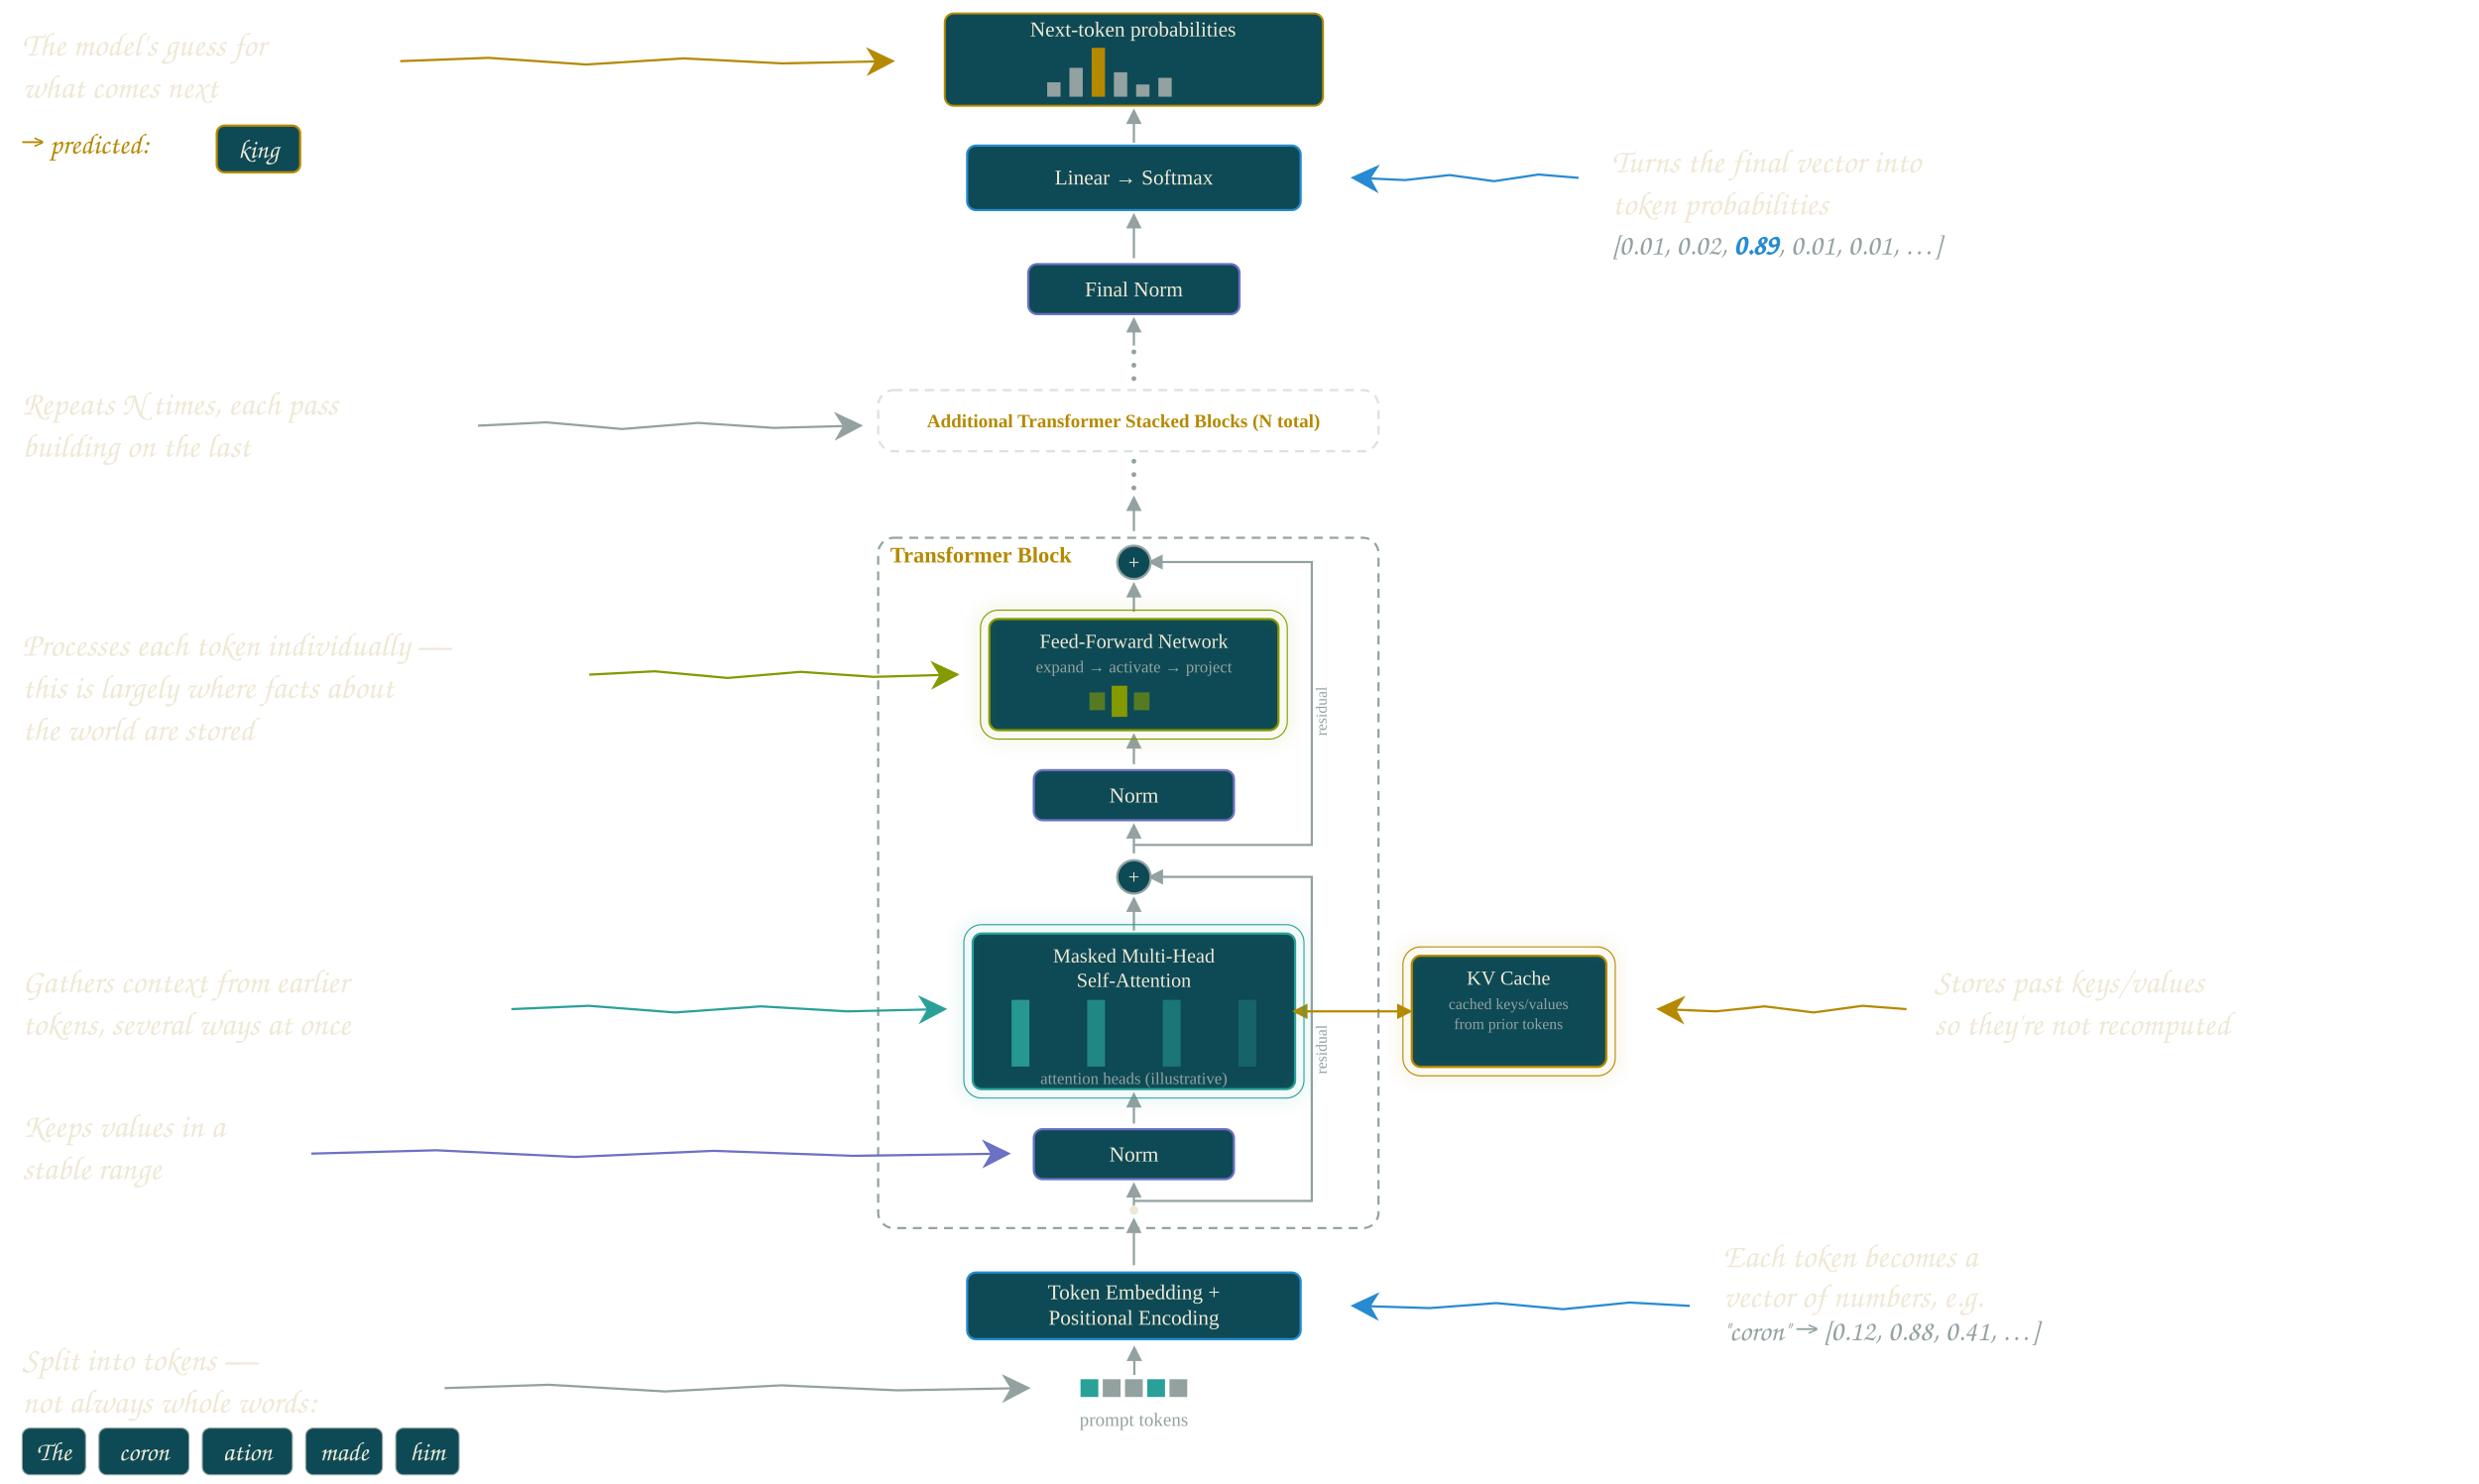
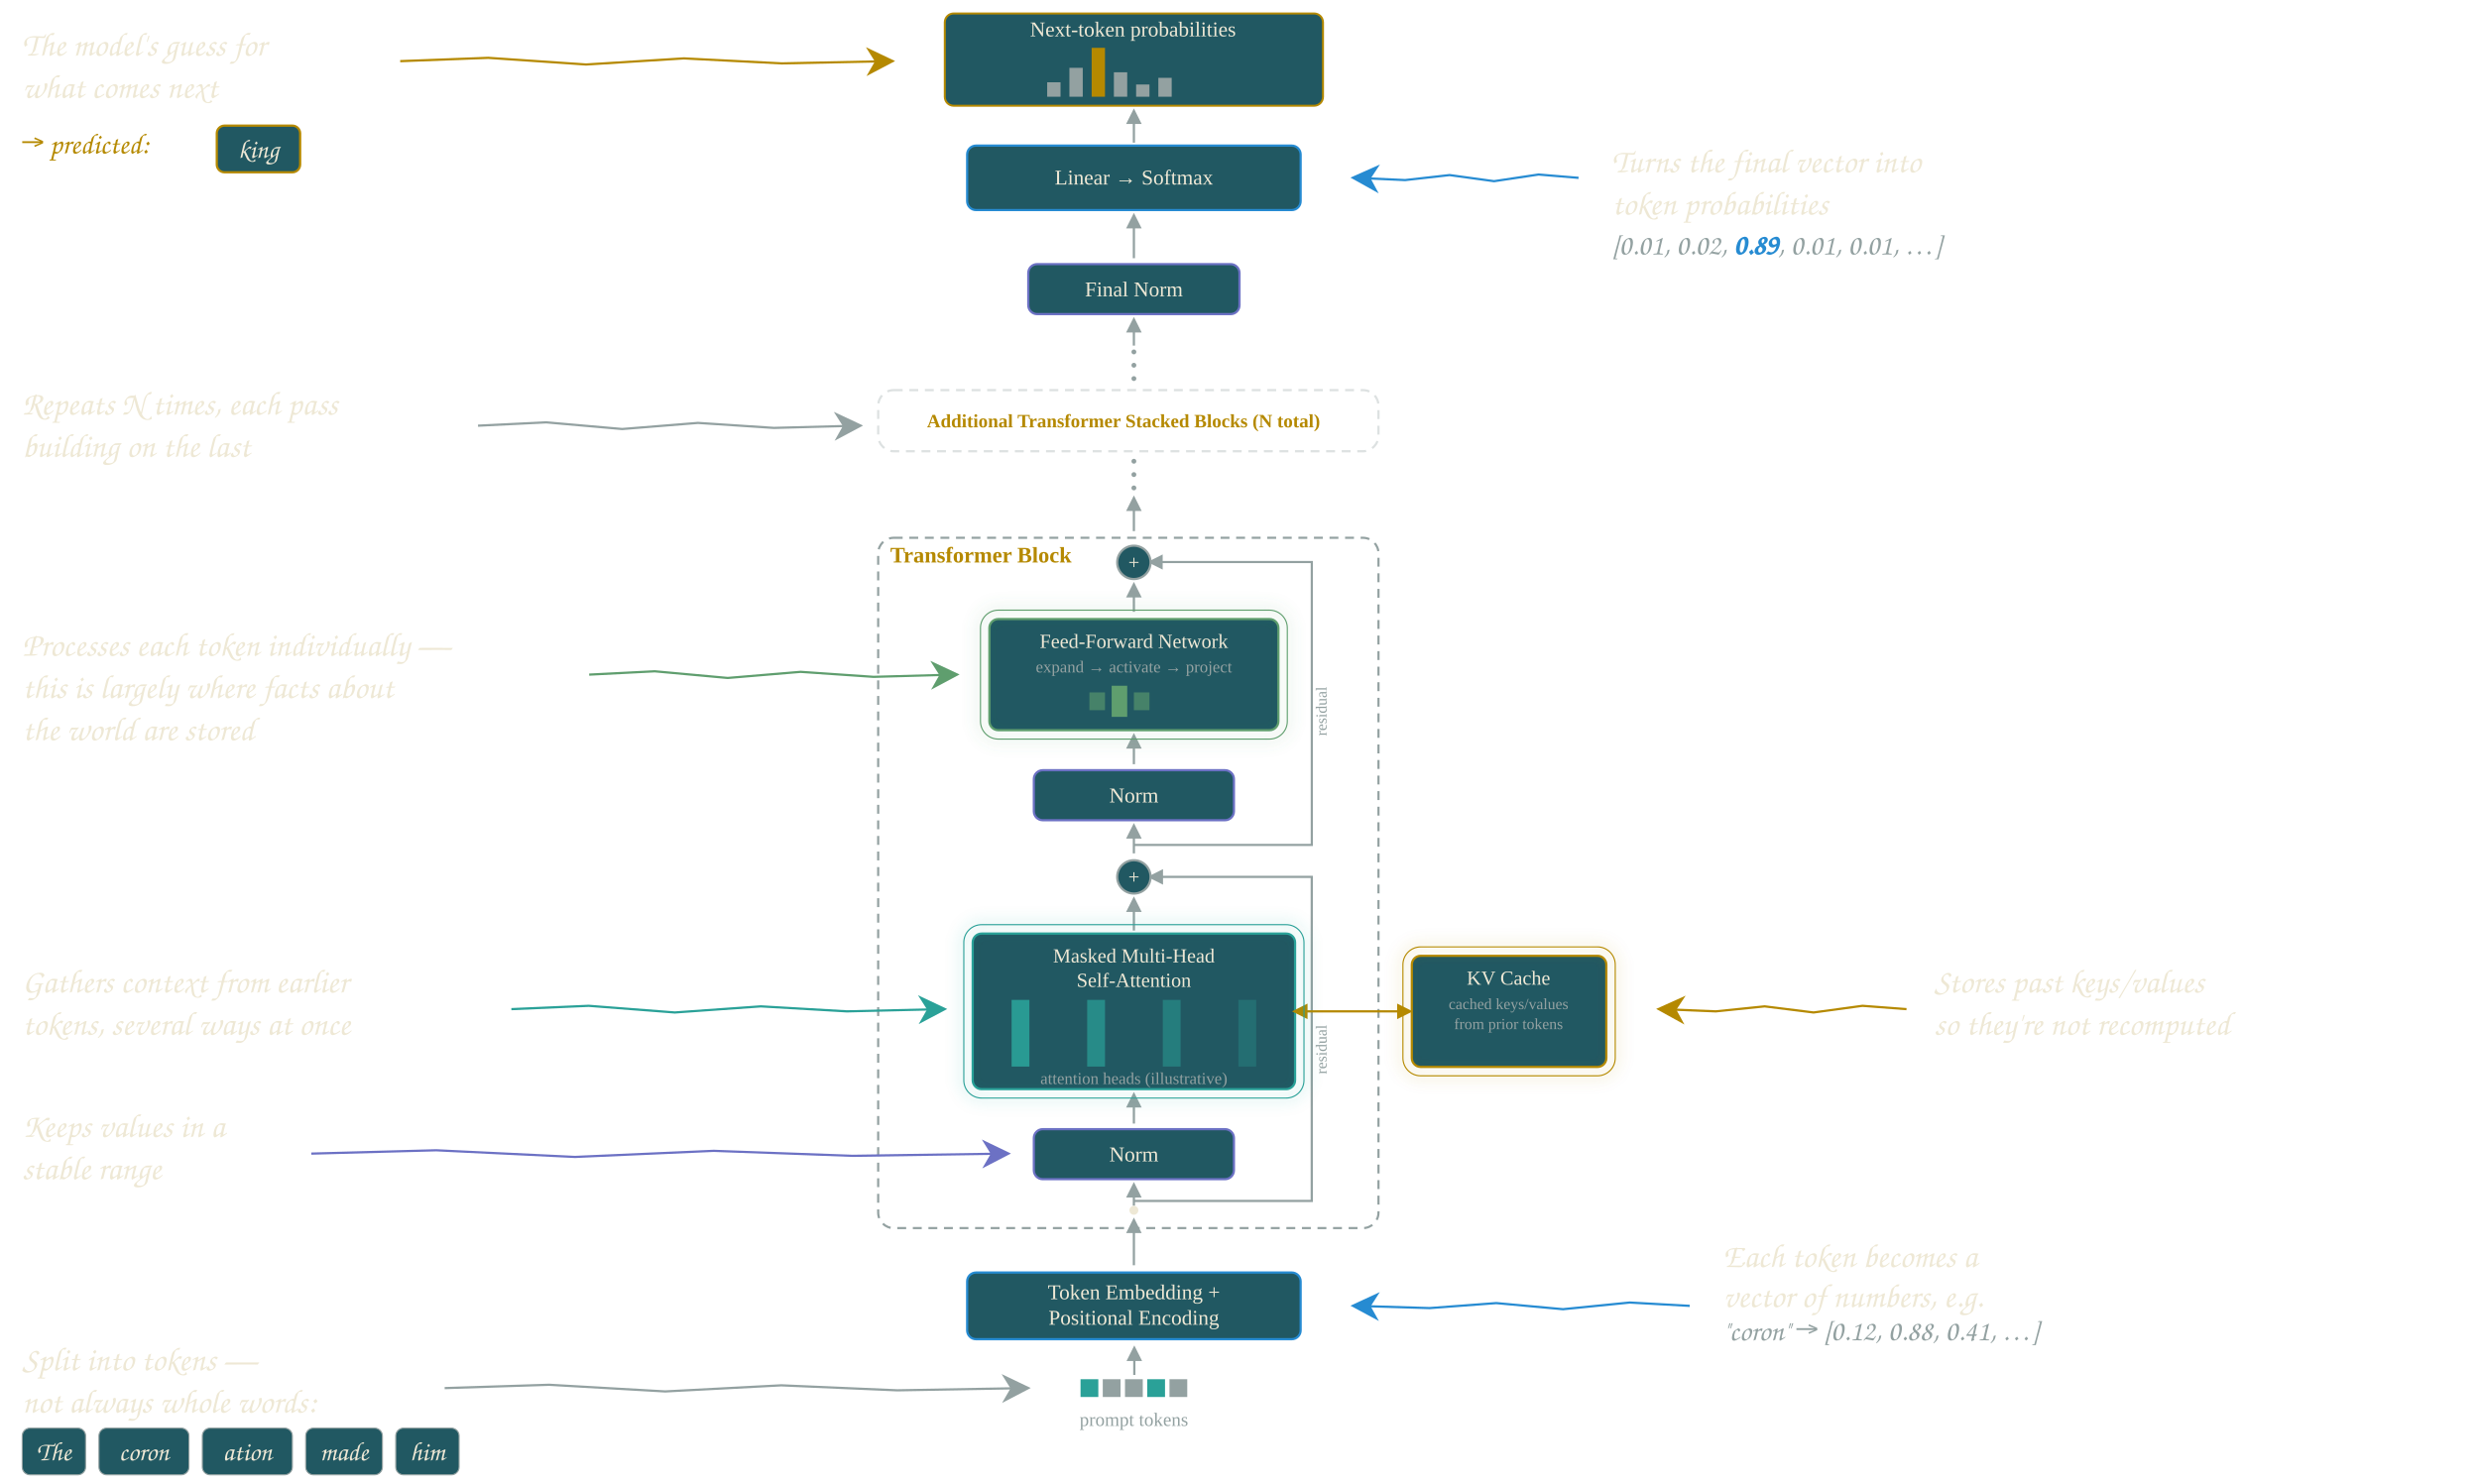
<svg xmlns="http://www.w3.org/2000/svg" width="1677" height="1004" viewBox="0 25 2230 1335">
  <defs>
    <marker id="arrow" viewBox="0 0 10 10" refX="8" refY="5" markerWidth="7" markerHeight="7" orient="auto-start-reverse">
      <path d="M0,0 L10,5 L0,10 z" fill="#93a1a1" />
    </marker>
    <marker id="arrowAmber" viewBox="0 0 10 10" refX="8" refY="5" markerWidth="7" markerHeight="7" orient="auto-start-reverse">
      <path d="M0,0 L10,5 L0,10 z" fill="#b58900" />
    </marker>
    <marker id="calloutArrowAmber" viewBox="0 0 10 10" refX="8" refY="5" markerWidth="13" markerHeight="13" orient="auto-start-reverse">
      <path d="M0,0 L10,5 L0,10 L3,5 z" fill="#b58900" />
    </marker>
    <marker id="calloutArrowBlue" viewBox="0 0 10 10" refX="8" refY="5" markerWidth="13" markerHeight="13" orient="auto-start-reverse">
      <path d="M0,0 L10,5 L0,10 L3,5 z" fill="#268bd2" />
    </marker>
    <marker id="calloutArrowViolet" viewBox="0 0 10 10" refX="8" refY="5" markerWidth="13" markerHeight="13" orient="auto-start-reverse">
      <path d="M0,0 L10,5 L0,10 L3,5 z" fill="#6c71c4" />
    </marker>
    <marker id="calloutArrowGreen" viewBox="0 0 10 10" refX="8" refY="5" markerWidth="13" markerHeight="13" orient="auto-start-reverse">
-       <path d="M0,0 L10,5 L0,10 L3,5 z" fill="#859900" />
+       <path d="M0,0 L10,5 L0,10 L3,5 z" fill="#5f9e6e" />
    </marker>
    <marker id="calloutArrowCyan" viewBox="0 0 10 10" refX="8" refY="5" markerWidth="13" markerHeight="13" orient="auto-start-reverse">
      <path d="M0,0 L10,5 L0,10 L3,5 z" fill="#2aa198" />
    </marker>
    <marker id="calloutArrowGrey" viewBox="0 0 10 10" refX="8" refY="5" markerWidth="13" markerHeight="13" orient="auto-start-reverse">
      <path d="M0,0 L10,5 L0,10 L3,5 z" fill="#93a1a1" />
    </marker>
    <filter id="emphasisGlow" x="-60%" y="-60%" width="220%" height="220%">
      <feGaussianBlur stdDeviation="7" result="blur" />
      <feMerge>
        <feMergeNode in="blur" />
        <feMergeNode in="SourceGraphic" />
      </feMerge>
    </filter>
  </defs>
  <g transform="translate(600,0)">
-     <rect x="249.89" y="37.074" width="340.221" height="83.036" rx="8.005" fill="#0d4a55" stroke="#b58900" stroke-width="1.779" />
+     <rect x="249.89" y="37.074" width="340.221" height="83.036" rx="8.005" fill="#215862" stroke="#b58900" stroke-width="1.779" />
    <text x="419.188" y="57.668" text-anchor="middle" font-size="19" fill="#eee8d5">Next-token probabilities</text>
    <rect x="342" y="99" width="12" height="13" fill="#93a1a1" />
    <rect x="362" y="86" width="12" height="26" fill="#93a1a1" />
    <rect x="382" y="68" width="12" height="44" fill="#b58900" />
    <rect x="402" y="90" width="12" height="22" fill="#93a1a1" />
    <rect x="422" y="101" width="12" height="11" fill="#93a1a1" />
    <rect x="442" y="95" width="12" height="17" fill="#93a1a1" />
    <line x1="420" y1="153.32" x2="420" y2="125.32" stroke="#93a1a1" stroke-width="2" marker-end="url(#arrow)" />
-     <rect x="270" y="155.98" width="300" height="58" rx="8" fill="#0d4a55" stroke="#268bd2" stroke-width="2" />
+     <rect x="270" y="155.98" width="300" height="58" rx="8" fill="#215862" stroke="#268bd2" stroke-width="2" />
    <text x="420" y="190.98" text-anchor="middle" font-size="19" fill="#eee8d5">Linear → Softmax</text>
    <line x1="420" y1="257.3" x2="420" y2="219.3" stroke="#93a1a1" stroke-width="2" marker-end="url(#arrow)" />
-     <rect x="325" y="262.62" width="190" height="45" rx="8" fill="#0d4a55" stroke="#6c71c4" stroke-width="2" />
+     <rect x="325" y="262.62" width="190" height="45" rx="8" fill="#215862" stroke="#6c71c4" stroke-width="2" />
    <text x="420" y="291.62" text-anchor="middle" font-size="19" fill="#eee8d5">Final Norm</text>
    <line x1="420" y1="335.94" x2="420" y2="312.94" stroke="#93a1a1" stroke-width="2" marker-end="url(#arrow)" />
    <circle cx="420" cy="341.62" r="2.2" fill="#93a1a1" />
    <circle cx="420" cy="353.62" r="2.2" fill="#93a1a1" />
    <circle cx="420" cy="365.62" r="2.2" fill="#93a1a1" />
    <rect x="190" y="376" width="450" height="55" rx="14" fill="none" stroke="#93a1a1" stroke-width="2" stroke-dasharray="8,6" opacity="0.32" />
    <text x="410.672" y="409.494" text-anchor="middle" font-size="17" font-weight="bold" fill="#b58900">Additional Transformer Stacked Blocks (N total)</text>
    <path stroke="#93a1a1" stroke-width="2" marker-end="url(#arrow)" d="M 420,502.868 V 473.56" />
    <circle cx="420" cy="440" r="2.2" fill="#93a1a1" />
    <circle cx="420" cy="452" r="2.2" fill="#93a1a1" />
    <circle cx="420" cy="464" r="2.2" fill="#93a1a1" />
    <rect x="189.974" y="508.879" width="450.051" height="621.147" rx="14.002" fill="none" stroke="#93a1a1" stroke-width="1.949" stroke-dasharray="8, 6" />
    <text x="200.817" y="531.078" font-size="20" fill="#b58900" font-weight="bold">Transformer Block</text>
    <path d="M 420,1105.583 H 580 V 814 H 435" fill="none" stroke="#93a1a1" stroke-width="2" marker-end="url(#arrow)" />
    <text x="-969.32" y="593.3" font-size="14" fill="#93a1a1" transform="rotate(-90)" text-anchor="middle">residual</text>
    <path d="M 419.964,785.241 H 580.036 V 530.684 H 434.971" fill="none" stroke="#93a1a1" stroke-width="1.95" marker-end="url(#arrow)" />
    <text x="-665" y="593.3" font-size="14" fill="#93a1a1" transform="rotate(-90)" text-anchor="middle">residual</text>
-     <circle cx="420" cy="531" r="15" fill="#0d4a55" stroke="#93a1a1" stroke-width="2" />
+     <circle cx="420" cy="531" r="15" fill="#215862" stroke="#93a1a1" stroke-width="2" />
    <text x="420" y="537" text-anchor="middle" font-size="18" fill="#eee8d5">+</text>
    <path stroke="#93a1a1" stroke-width="2" marker-end="url(#arrow)" d="M 420,575.459 V 551.32" />
-     <rect x="290" y="582" width="260" height="100" rx="8" fill="#0d4a55" stroke="#859900" stroke-width="2" />
+     <rect x="290" y="582" width="260" height="100" rx="8" fill="#215862" stroke="#5f9e6e" stroke-width="2" />
    <text x="420" y="608" text-anchor="middle" font-size="18" fill="#eee8d5">Feed-Forward Network</text>
    <text x="420" y="630" text-anchor="middle" font-size="15" fill="#93a1a1">expand → activate → project</text>
-     <rect x="380" y="648" width="14" height="16" fill="#859900" opacity="0.6" />
-     <rect x="400" y="642" width="14" height="28" fill="#859900" />
-     <rect x="420" y="648" width="14" height="16" fill="#859900" opacity="0.6" />
+     <rect x="380" y="648" width="14" height="16" fill="#5f9e6e" opacity="0.6" />
+     <rect x="400" y="642" width="14" height="28" fill="#5f9e6e" />
+     <rect x="420" y="648" width="14" height="16" fill="#5f9e6e" opacity="0.6" />
    <path stroke="#93a1a1" stroke-width="2" marker-end="url(#arrow)" d="M 420,712.607 V 687.32" />
-     <rect x="330" y="718" width="180" height="45" rx="8" fill="#0d4a55" stroke="#6c71c4" stroke-width="2" />
+     <rect x="330" y="718" width="180" height="45" rx="8" fill="#215862" stroke="#6c71c4" stroke-width="2" />
    <text x="420" y="747" text-anchor="middle" font-size="19" fill="#eee8d5">Norm</text>
    <path stroke="#93a1a1" stroke-width="2" marker-end="url(#arrow)" d="M 420,792.842 V 768.32" />
-     <circle cx="420" cy="814" r="15" fill="#0d4a55" stroke="#93a1a1" stroke-width="2" />
+     <circle cx="420" cy="814" r="15" fill="#215862" stroke="#93a1a1" stroke-width="2" />
    <text x="420" y="820" text-anchor="middle" font-size="18" fill="#eee8d5">+</text>
    <path stroke="#93a1a1" stroke-width="2" marker-end="url(#arrow)" d="M 420,862.285 V 834.32" />
-     <rect x="275" y="865" width="290" height="140" rx="8" fill="#0d4a55" stroke="#2aa198" stroke-width="2" />
+     <rect x="275" y="865" width="290" height="140" rx="8" fill="#215862" stroke="#2aa198" stroke-width="2" />
    <text x="420" y="891" text-anchor="middle" font-size="18" fill="#eee8d5">Masked Multi-Head</text>
    <text x="420" y="913" text-anchor="middle" font-size="18" fill="#eee8d5">Self-Attention</text>
    <rect x="310" y="924.68" width="16" height="60" fill="#2aa198" opacity="0.9" />
    <rect x="378" y="924.68" width="16" height="60" fill="#2aa198" opacity="0.7" />
    <rect x="446" y="924.68" width="16" height="60" fill="#2aa198" opacity="0.5" />
    <rect x="514" y="924.68" width="16" height="60" fill="#2aa198" opacity="0.3" />
    <text x="420" y="1000.34" text-anchor="middle" font-size="15" fill="#93a1a1">attention heads (illustrative)</text>
    <line x1="565" y1="935" x2="668" y2="935" stroke="#b58900" stroke-width="2" marker-start="url(#arrowAmber)" marker-end="url(#arrowAmber)" />
-     <rect x="670" y="885" width="175" height="100" rx="8" fill="#0d4a55" stroke="#b58900" stroke-width="2" />
+     <rect x="670" y="885" width="175" height="100" rx="8" fill="#215862" stroke="#b58900" stroke-width="2" />
    <text x="757" y="911" text-anchor="middle" font-size="18" fill="#eee8d5">KV Cache</text>
    <text x="757" y="933" text-anchor="middle" font-size="14" fill="#93a1a1">cached keys/values</text>
    <text x="757" y="951" text-anchor="middle" font-size="14" fill="#93a1a1">from prior tokens</text>
    <path stroke="#93a1a1" stroke-width="2" marker-end="url(#arrow)" d="M 420,1035.971 V 1010.32" />
-     <rect x="330" y="1041" width="180" height="45" rx="8" fill="#0d4a55" stroke="#6c71c4" stroke-width="2" />
+     <rect x="330" y="1041" width="180" height="45" rx="8" fill="#215862" stroke="#6c71c4" stroke-width="2" />
    <text x="420" y="1070" text-anchor="middle" font-size="19" fill="#eee8d5">Norm</text>
    <path stroke="#93a1a1" stroke-width="2" marker-end="url(#arrow)" d="M 420,1109.945 V 1091.32" />
    <circle cx="420" cy="1114" r="4" fill="#eee8d5" />
    <path stroke="#93a1a1" stroke-width="2" marker-end="url(#arrow)" d="M 420,1163.459 V 1123.32" />
-     <rect x="270" y="1170" width="300" height="60" rx="8" fill="#0d4a55" stroke="#268bd2" stroke-width="2" />
+     <rect x="270" y="1170" width="300" height="60" rx="8" fill="#215862" stroke="#268bd2" stroke-width="2" />
    <text x="420" y="1194" text-anchor="middle" font-size="19" fill="#eee8d5">Token Embedding +</text>
    <text x="420" y="1217" text-anchor="middle" font-size="19" fill="#eee8d5">Positional Encoding</text>
    <path stroke="#93a1a1" stroke-width="2" marker-end="url(#arrow)" d="m 420.383,1262.156 v -23.756" />
    <rect x="372" y="1266" width="16" height="16" fill="#2aa198" />
    <rect x="392" y="1266" width="16" height="16" fill="#93a1a1" />
    <rect x="412" y="1266" width="16" height="16" fill="#93a1a1" />
    <rect x="432" y="1266" width="16" height="16" fill="#2aa198" />
    <rect x="452" y="1266" width="16" height="16" fill="#93a1a1" />
    <text x="420" y="1308" text-anchor="middle" font-size="17" fill="#93a1a1">prompt tokens</text>
  </g>
  <g class="fragment" data-fragment-index="8" font-family="'Architects Daughter', cursive">
    <text x="20" y="75" font-size="30" fill="#eee8d5">The model's guess for</text>
    <text x="20" y="113" font-size="30" fill="#eee8d5">what comes next</text>
    <text x="20" y="163" font-size="26" fill="#b58900">→ predicted:</text>
-     <rect x="195" y="138" width="75" height="42" rx="7" fill="#0d4a55" stroke="#b58900" stroke-width="2" />
+     <rect x="195" y="138" width="75" height="42" rx="7" fill="#215862" stroke="#b58900" stroke-width="2" />
    <text x="232.5" y="167" font-size="24" fill="#eee8d5" text-anchor="middle">king</text>
  </g>
  <path class="fragment" data-fragment-index="8" d="M360.0,80.0 L439.2,77.0 L527.2,83.0 L615.2,77.5 L703.2,82.0 L800.0,80.0" fill="none" stroke="#b58900" stroke-width="2" marker-end="url(#calloutArrowAmber)" />
  <g class="fragment" data-fragment-index="7" font-family="'Architects Daughter', cursive">
    <text x="1450" y="180" font-size="30" fill="#eee8d5">Turns the final vector into</text>
    <text x="1450" y="218" font-size="30" fill="#eee8d5">token probabilities</text>
    <text x="1450" y="254" font-size="26" fill="#93a1a1">[0.01, 0.02, <tspan font-weight="bold" fill="#268bd2">0.89</tspan>, 0.01, 0.01, …]</text>
  </g>
  <path class="fragment" data-fragment-index="7" d="M1420.0,185.0 L1384.0,182.0 L1344.0,188.0 L1304.0,182.5 L1264.0,187.0 L1220.0,185.0" fill="none" stroke="#268bd2" stroke-width="2" marker-end="url(#calloutArrowBlue)" />
  <g class="fragment" data-fragment-index="6" font-family="'Architects Daughter', cursive">
    <text x="20" y="398" font-size="30" fill="#eee8d5">Repeats N times, each pass</text>
    <text x="20" y="436" font-size="30" fill="#eee8d5">building on the last</text>
  </g>
  <path class="fragment" data-fragment-index="6" d="M430.0,408.0 L491.4,405.0 L559.7,411.0 L627.9,405.5 L696.1,410.0 L771.2,408.0" fill="none" stroke="#93a1a1" stroke-width="2" marker-end="url(#calloutArrowGrey)" />
  <g class="fragment" data-fragment-index="5" font-family="'Architects Daughter', cursive">
    <text x="20" y="615" font-size="30" fill="#eee8d5">Processes each token individually —</text>
    <text x="20" y="653" font-size="30" fill="#eee8d5">this is largely where facts about</text>
    <text x="20" y="691" font-size="30" fill="#eee8d5">the world are stored</text>
  </g>
-   <path class="fragment" data-fragment-index="5" d="M530.0,632.0 L589.0,629.0 L654.6,635.0 L720.2,629.5 L785.8,634.0 L858.0,632.0" fill="none" stroke="#859900" stroke-width="2" marker-end="url(#calloutArrowGreen)" />
-   <rect class="fragment emphasis-highlight" data-fragment-index="5" x="882" y="574" width="276" height="116" rx="16" fill="none" stroke="#859900" filter="url(#emphasisGlow)" />
+   <path class="fragment" data-fragment-index="5" d="M530.0,632.0 L589.0,629.0 L654.6,635.0 L720.2,629.5 L785.8,634.0 L858.0,632.0" fill="none" stroke="#5f9e6e" stroke-width="2" marker-end="url(#calloutArrowGreen)" />
+   <rect class="fragment emphasis-highlight" data-fragment-index="5" x="882" y="574" width="276" height="116" rx="16" fill="none" stroke="#5f9e6e" filter="url(#emphasisGlow)" />
  <g class="fragment" data-fragment-index="3" font-family="'Architects Daughter', cursive">
    <text x="20" y="918" font-size="30" fill="#eee8d5">Gathers context from earlier</text>
    <text x="20" y="956" font-size="30" fill="#eee8d5">tokens, several ways at once</text>
  </g>
  <path class="fragment" data-fragment-index="3" d="M460.0,933.0 L529.6,930.0 L607.0,936.0 L684.4,930.5 L761.8,935.0 L846.9,933.0" fill="none" stroke="#2aa198" stroke-width="2" marker-end="url(#calloutArrowCyan)" />
  <rect class="fragment emphasis-highlight" data-fragment-index="3" x="867" y="857" width="306" height="156" rx="16" fill="none" stroke="#2aa198" filter="url(#emphasisGlow)" />
  <g class="fragment" data-fragment-index="4" font-family="'Architects Daughter', cursive">
    <text x="1740" y="918" font-size="30" fill="#eee8d5">Stores past keys/values</text>
    <text x="1740" y="956" font-size="30" fill="#eee8d5">so they're not recomputed</text>
  </g>
  <path class="fragment" data-fragment-index="4" d="M1715.0,933.0 L1675.4,930.0 L1631.4,936.0 L1587.4,930.5 L1543.4,935.0 L1495.0,933.0" fill="none" stroke="#b58900" stroke-width="2" marker-end="url(#calloutArrowAmber)" />
  <rect class="fragment emphasis-highlight" data-fragment-index="4" x="1262" y="877" width="191" height="116" rx="16" fill="none" stroke="#b58900" filter="url(#emphasisGlow)" />
  <g class="fragment" data-fragment-index="2" font-family="'Architects Daughter', cursive">
    <text x="20" y="1048" font-size="30" fill="#eee8d5">Keeps values in a</text>
    <text x="20" y="1086" font-size="30" fill="#eee8d5">stable range</text>
  </g>
  <path class="fragment" data-fragment-index="2" d="M280.0,1063.0 L392.4,1060.0 L517.2,1066.0 L642.0,1060.5 L766.9,1065.0 L904.2,1063.0" fill="none" stroke="#6c71c4" stroke-width="2" marker-end="url(#calloutArrowViolet)" />
  <g class="fragment" data-fragment-index="1" font-family="'Architects Daughter', cursive">
    <text x="1550" y="1165" font-size="30" fill="#eee8d5">Each token becomes a</text>
    <text x="1550" y="1201" font-size="30" fill="#eee8d5">vector of numbers, e.g.</text>
    <text x="1550" y="1231" font-size="26" fill="#93a1a1">"coron" → [0.12, 0.88, 0.41, …]</text>
  </g>
  <path class="fragment" data-fragment-index="1" d="M1520.0,1200.0 L1466.0,1197.0 L1406.0,1203.0 L1346.0,1197.5 L1286.0,1202.0 L1220.0,1200.0" fill="none" stroke="#268bd2" stroke-width="2" marker-end="url(#calloutArrowBlue)" />
  <g class="fragment" data-fragment-index="0" font-family="'Architects Daughter', cursive">
    <text x="20" y="1258" font-size="30" fill="#eee8d5">Split into tokens —</text>
    <text x="20" y="1296" font-size="30" fill="#eee8d5">not always whole words:</text>
    <g font-size="24" fill="#eee8d5" text-anchor="middle">
-       <rect x="20" y="1310" width="57" height="42" rx="7" fill="#0d4a55" stroke="#93a1a1" />
+       <rect x="20" y="1310" width="57" height="42" rx="7" fill="#215862" stroke="#93a1a1" />
      <text x="48.5" y="1339">The</text>
-       <rect x="89" y="1310" width="81" height="42" rx="7" fill="#0d4a55" stroke="#93a1a1" />
+       <rect x="89" y="1310" width="81" height="42" rx="7" fill="#215862" stroke="#93a1a1" />
      <text x="129.5" y="1339">coron</text>
-       <rect x="182" y="1310" width="81" height="42" rx="7" fill="#0d4a55" stroke="#93a1a1" />
+       <rect x="182" y="1310" width="81" height="42" rx="7" fill="#215862" stroke="#93a1a1" />
      <text x="222.5" y="1339">ation</text>
-       <rect x="275" y="1310" width="69" height="42" rx="7" fill="#0d4a55" stroke="#93a1a1" />
+       <rect x="275" y="1310" width="69" height="42" rx="7" fill="#215862" stroke="#93a1a1" />
      <text x="309.5" y="1339">made</text>
-       <rect x="356" y="1310" width="57" height="42" rx="7" fill="#0d4a55" stroke="#93a1a1" />
+       <rect x="356" y="1310" width="57" height="42" rx="7" fill="#215862" stroke="#93a1a1" />
      <text x="384.5" y="1339">him</text>
    </g>
  </g>
  <path class="fragment" data-fragment-index="0" d="M400.0,1274.0 L494.0,1271.0 L598.4,1277.0 L702.8,1271.5 L807.2,1276.0 L922.0,1274.0" fill="none" stroke="#93a1a1" stroke-width="2" marker-end="url(#calloutArrowGrey)" />
</svg>
